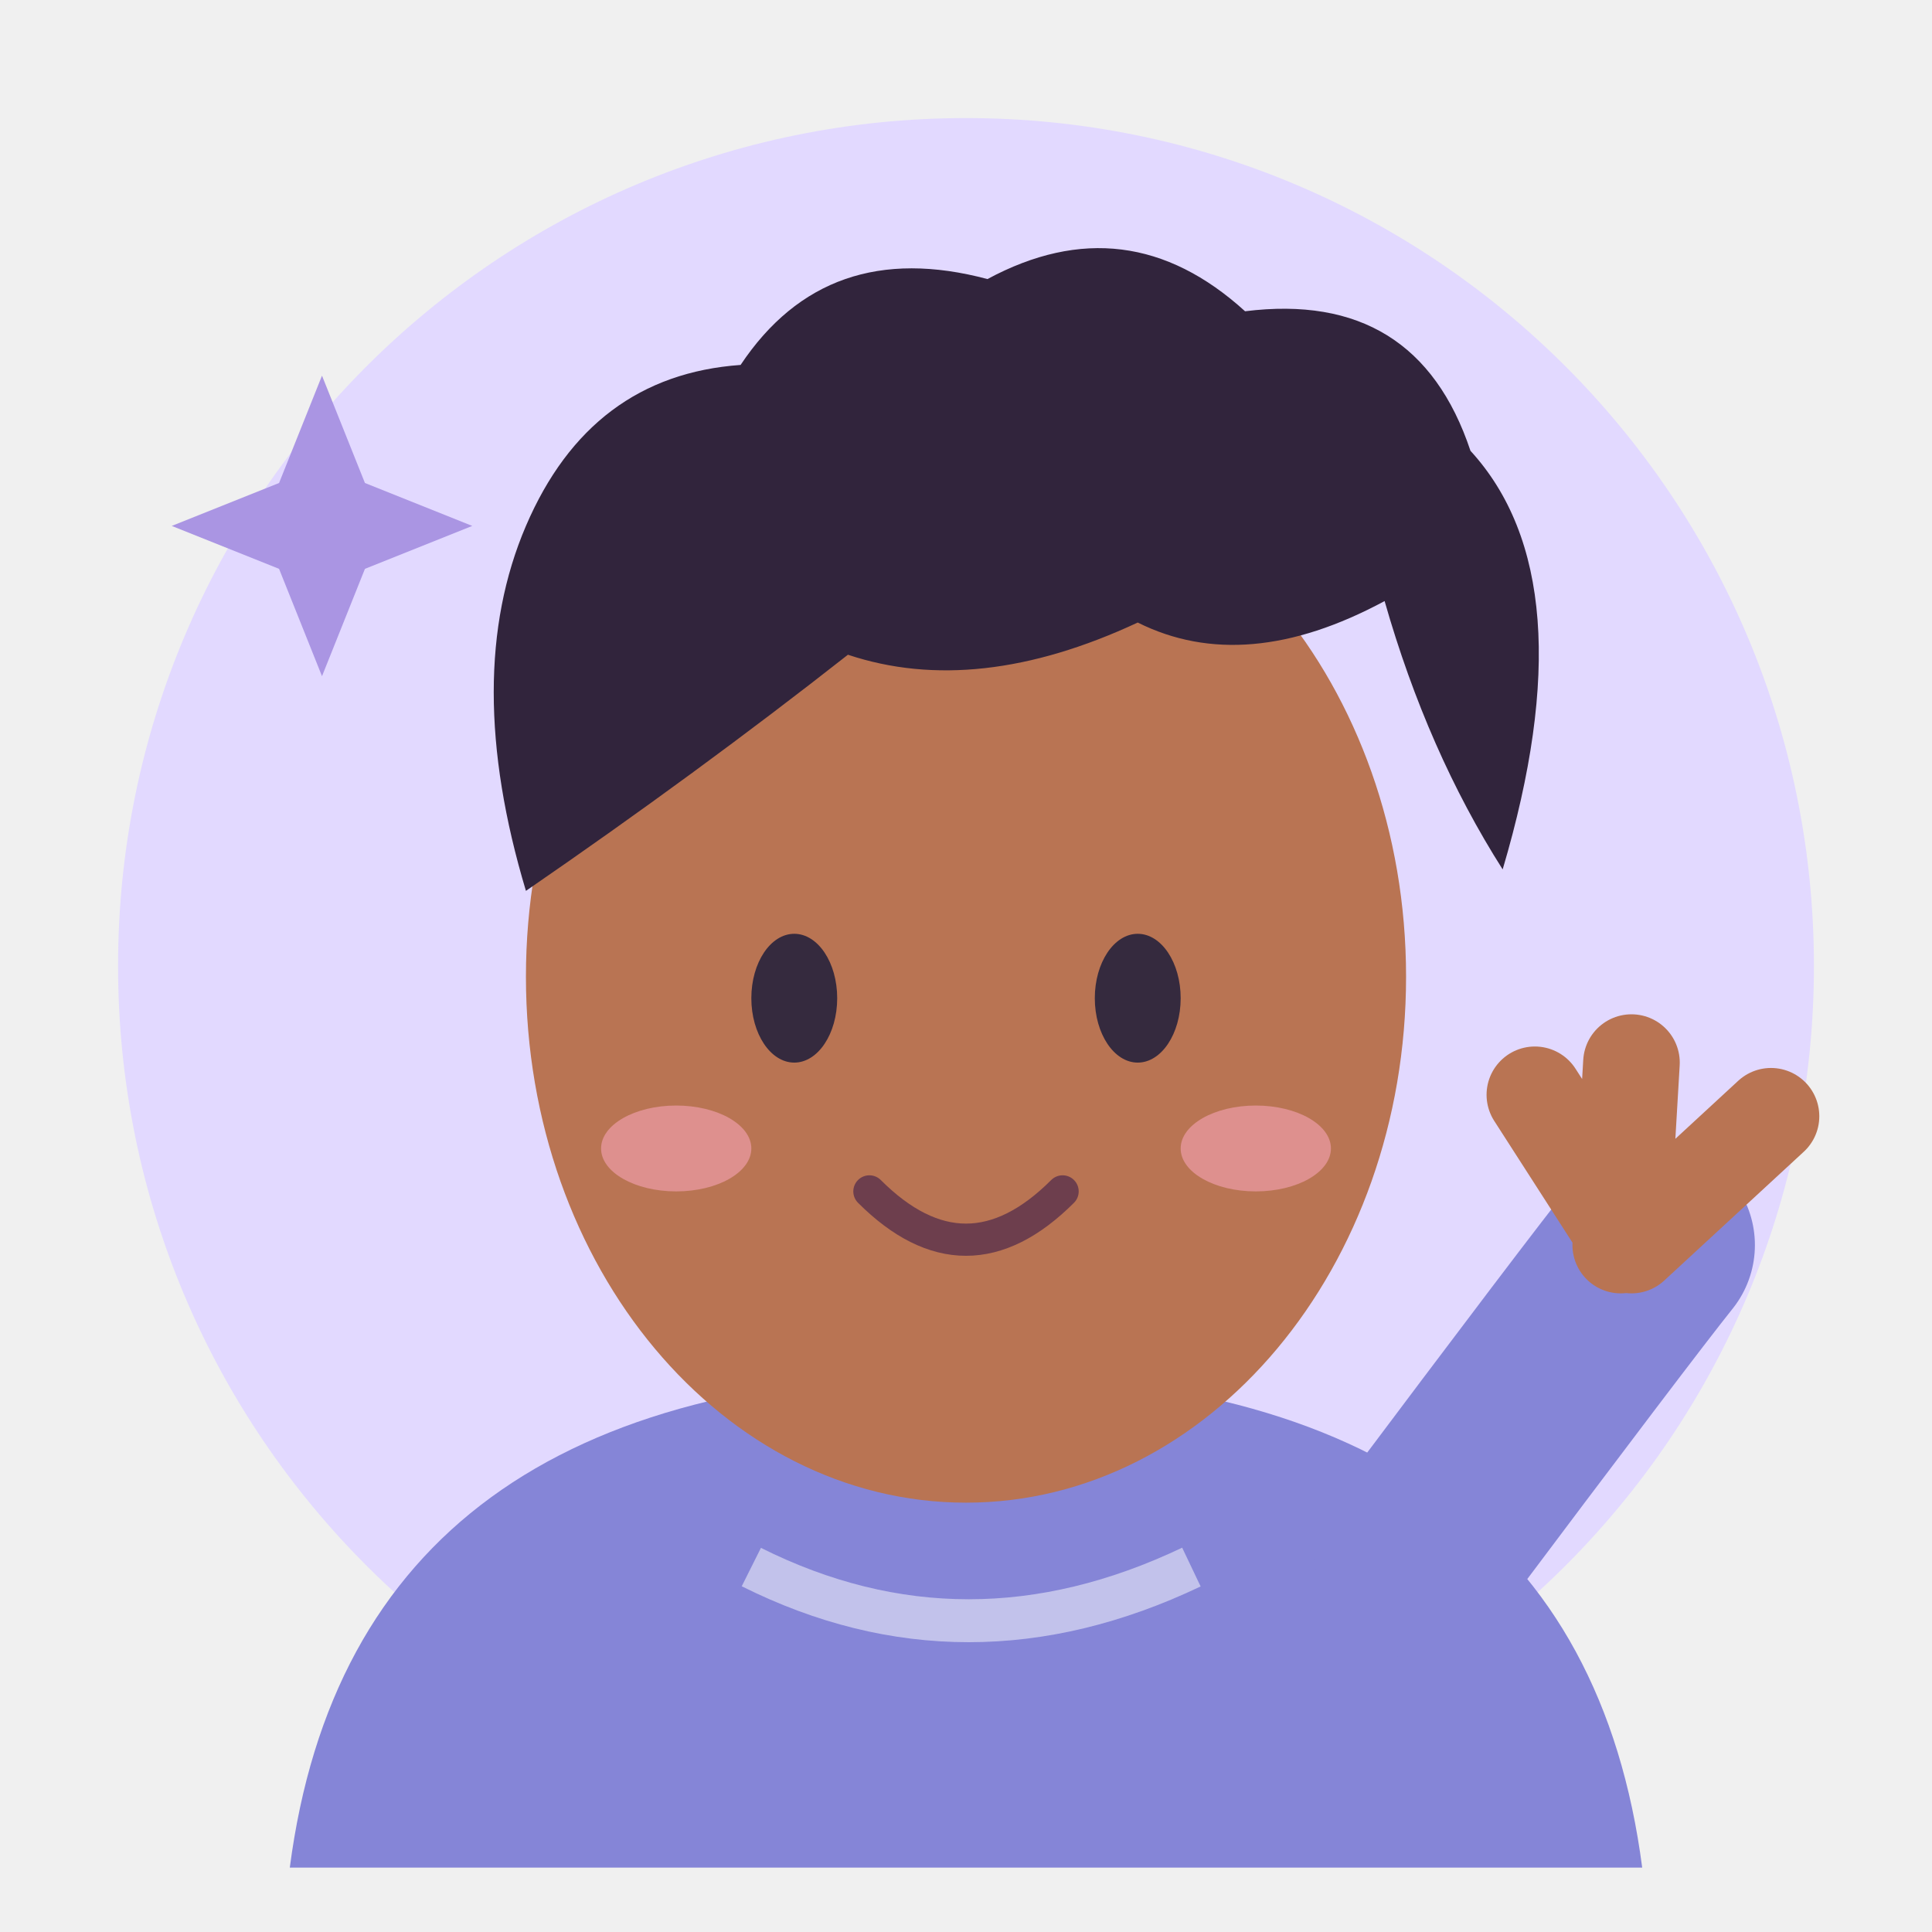
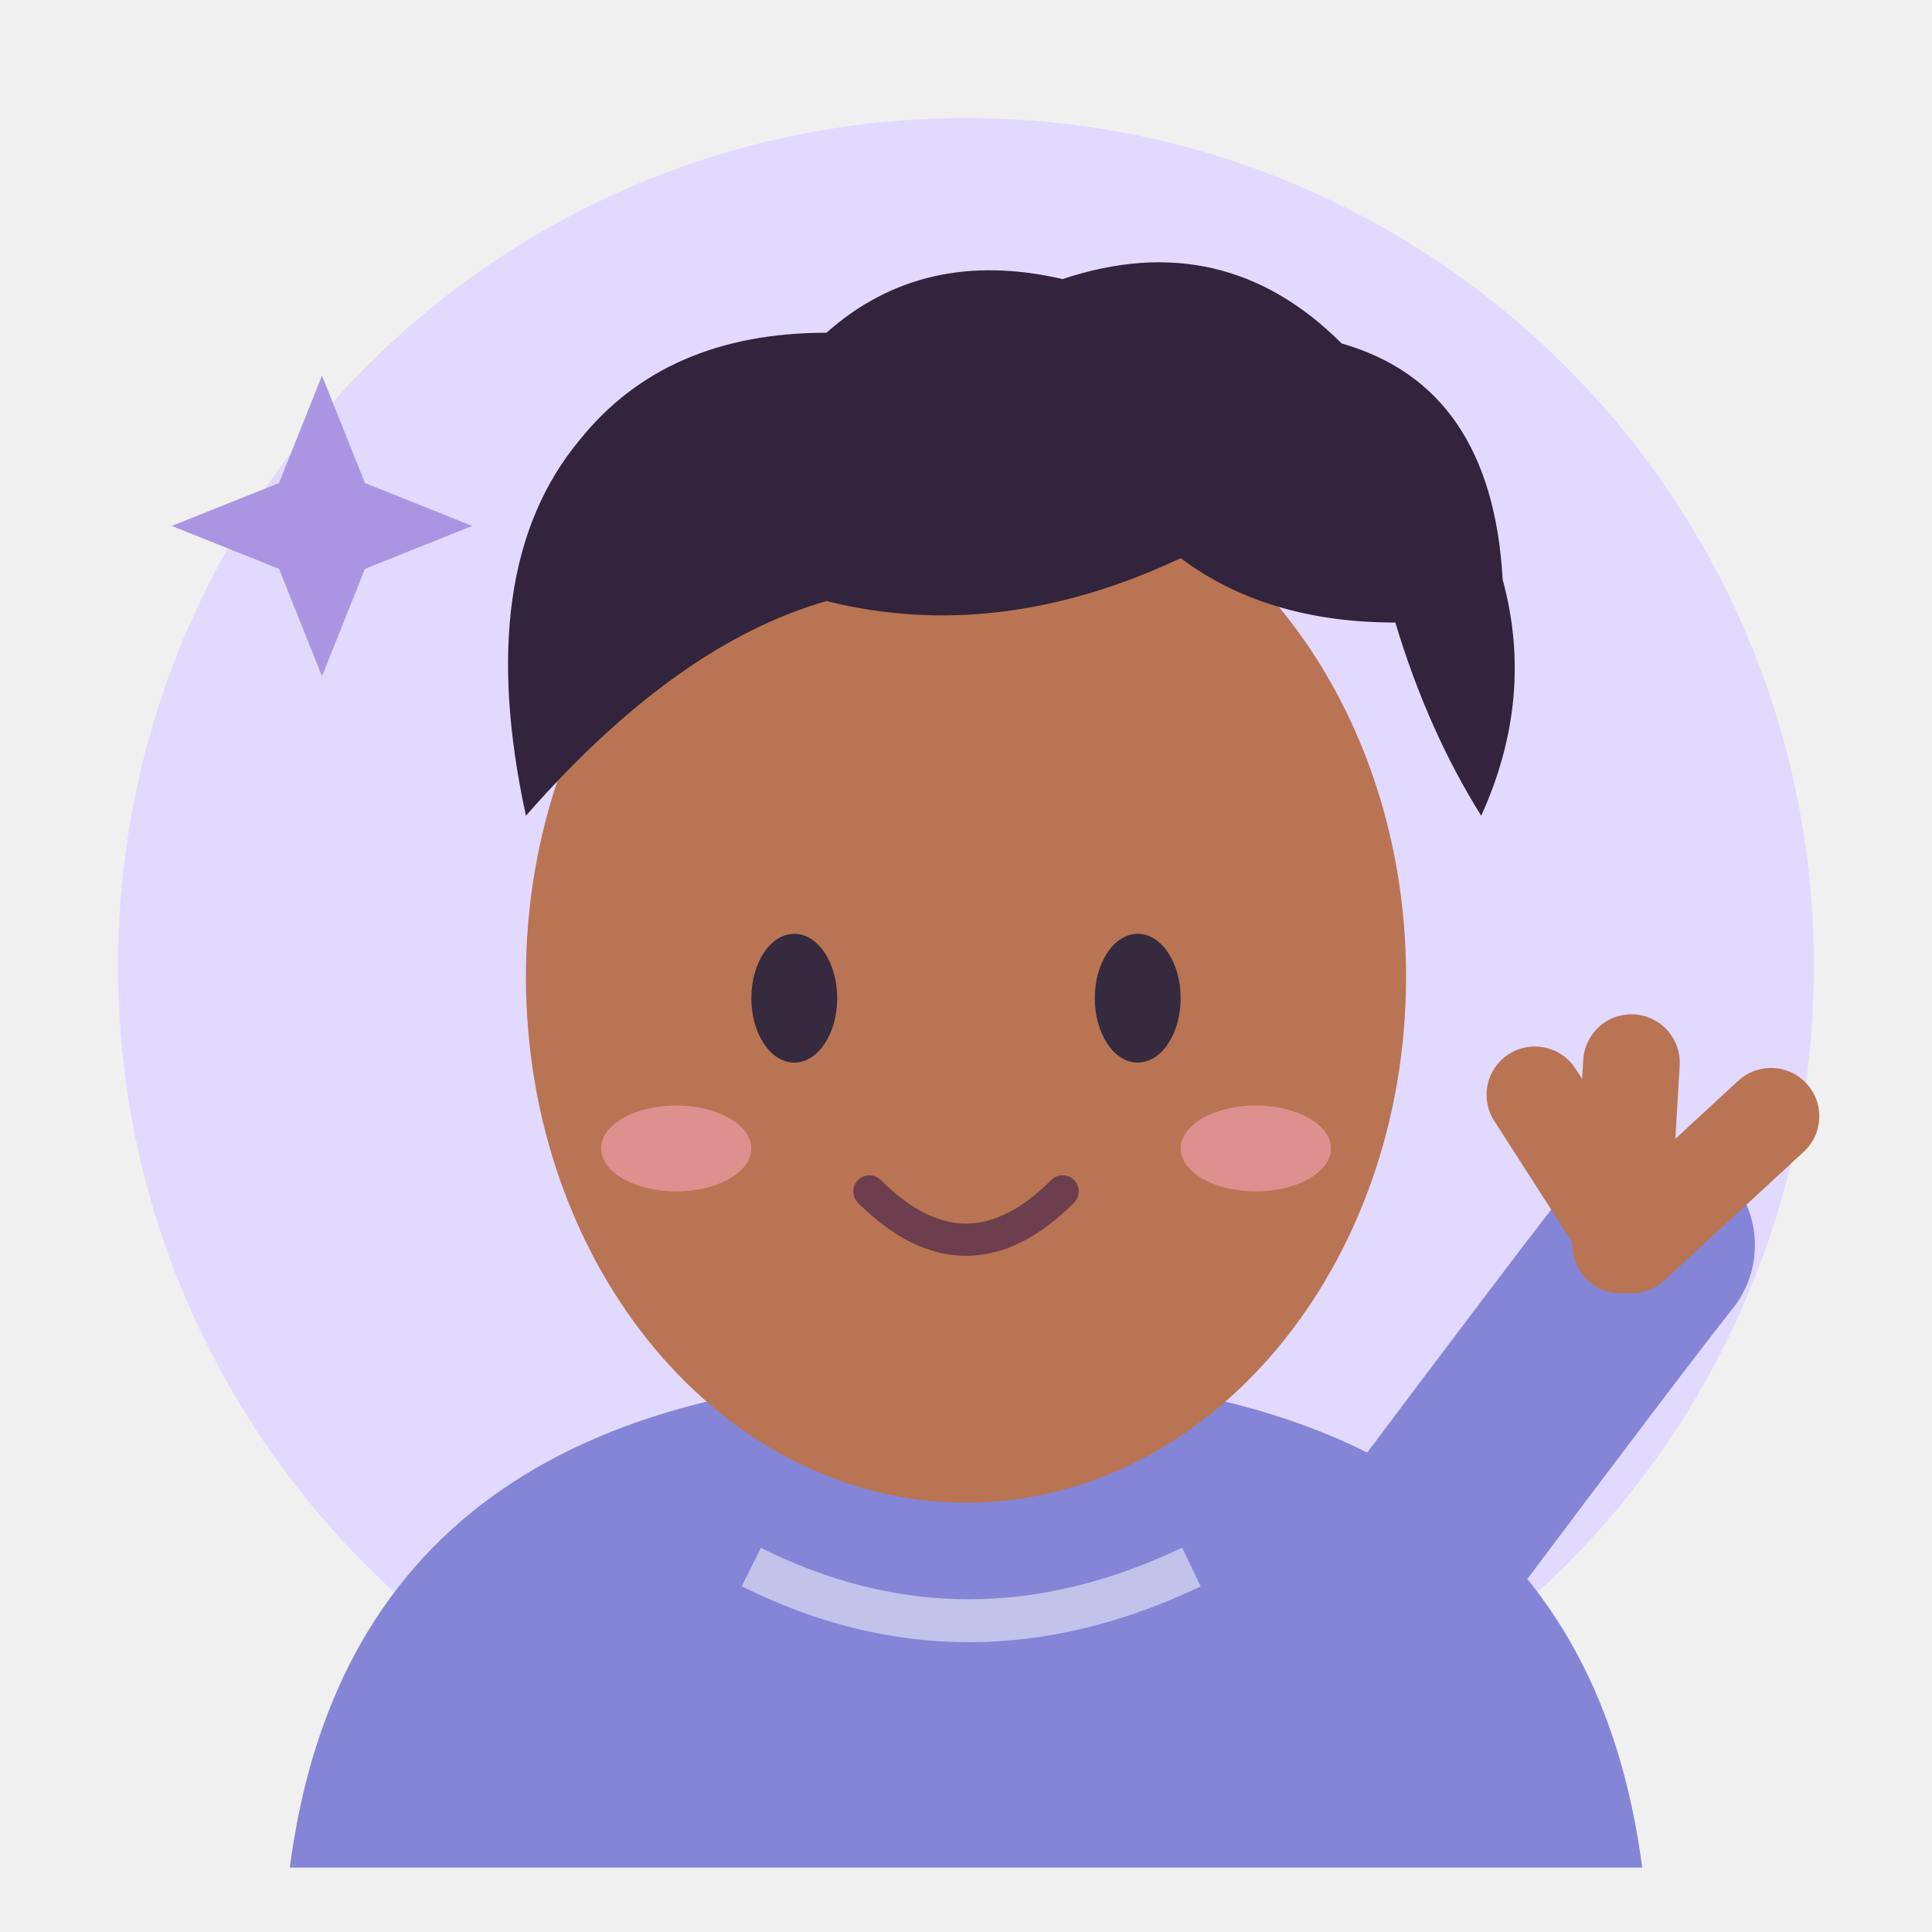
<svg xmlns="http://www.w3.org/2000/svg" viewBox="0 0 180 180" role="img" aria-labelledby="t d">
  <circle cx="90" cy="90" r="79" fill="#e2d9ff" />
  <path d="M27 174q6-46 63-46t63 46" fill="#8585d7" />
  <ellipse cx="90" cy="91" rx="41" ry="49" fill="#b97453" />
-   <path d="M49 83q-6-20 0-34 6-14 20-15 8-12 23-8 13-7 24 3 16-2 21 13 11 12 3 39-7-11-11-25-13 7-23 2-15 7-27 3-14 11-30 22z" fill="#31243c" />
-   <path d="M57 48q10-13 25-9 9-11 21-3 14-4 24 11-12-4-22 1-12-3-21 2-13-4-27-2z" fill="#31243c" />
+   <path d="M49 76q-5-23 5-35 8-10 23-10 9-8 22-5 15-5 26 6 14 4 15 22 3 11-2 22-5-8-8-18-12 0-20-6-17 8-33 4-14 4-28 20z" fill="#31243c" />
+   <path d="M57 48q13-12 27-9 10-9 22-3 14-3 23 10-12-3-23 1-12-3-23 1-14-3-26 0z" fill="#31243c" />
  <ellipse cx="74" cy="93" rx="4" ry="6" fill="#352a3e" />
  <ellipse cx="106" cy="93" rx="4" ry="6" fill="#352a3e" />
  <path d="M81 111q9 9 18 0" fill="none" stroke="#6d3e4d" stroke-width="3" stroke-linecap="round" />
  <ellipse cx="63" cy="107" rx="7" ry="4" fill="#ee9ba7" opacity=".7" />
  <ellipse cx="117" cy="107" rx="7" ry="4" fill="#ee9ba7" opacity=".7" />
  <path d="M132 145q18-24 22-29" fill="none" stroke="#8585d7" stroke-width="19" stroke-linecap="round" />
  <path d="M151 116l1-17m0 17 13-12m-13 12-9-14" stroke="#b97453" stroke-width="9" stroke-linecap="round" />
  <path d="M70 146q20 10 41 0" fill="none" stroke="#fff" stroke-width="4" opacity=".5" />
  <path d="M26 45l4-10 4 10 10 4-10 4-4 10-4-10-10-4z" fill="#aa95e3" />
</svg>
